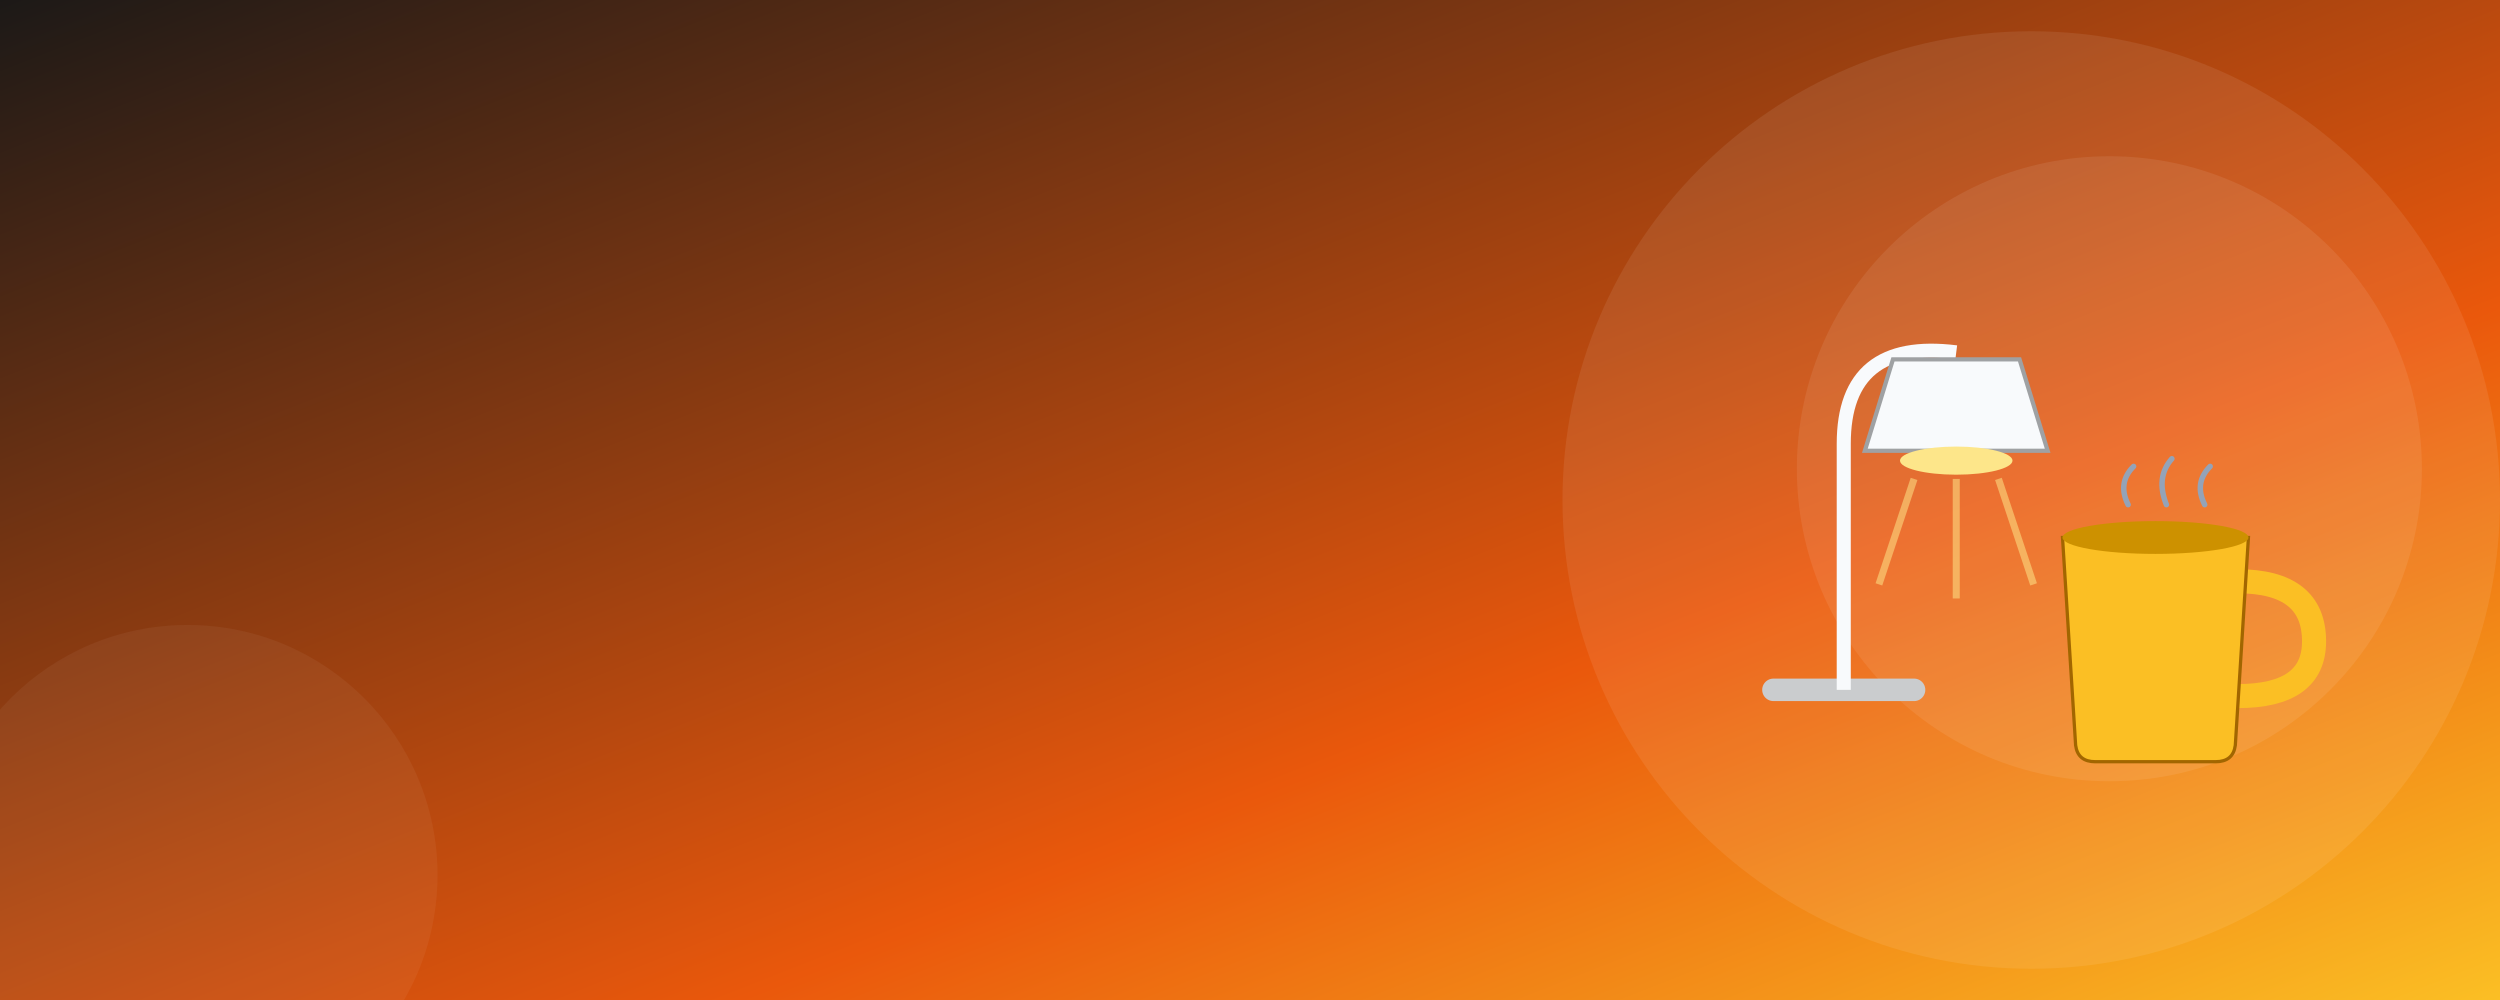
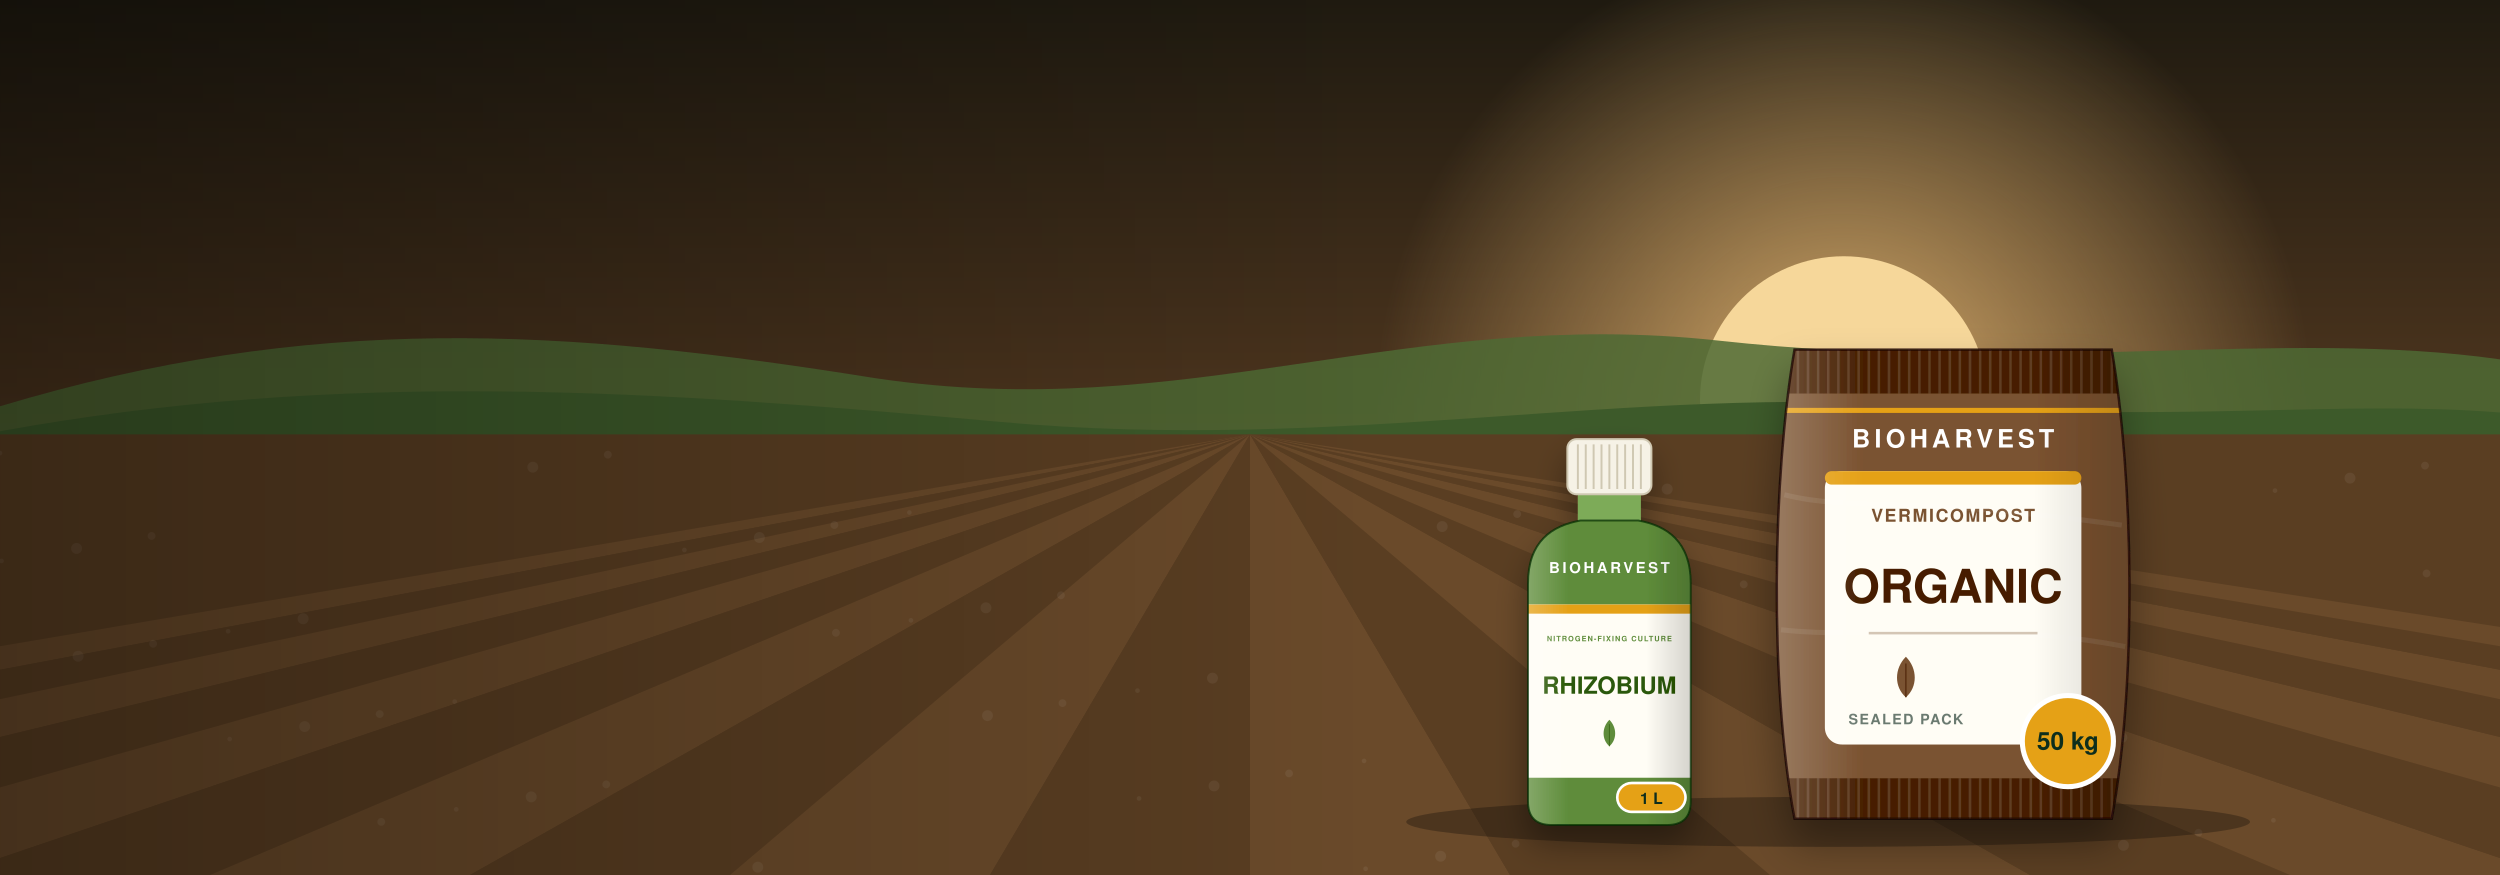
- <svg xmlns="http://www.w3.org/2000/svg" viewBox="0 0 1600 640" width="1600" height="640" preserveAspectRatio="xMidYMid slice">
+ <svg xmlns="http://www.w3.org/2000/svg" viewBox="0 0 1600 560" width="1600" height="560" preserveAspectRatio="xMidYMid slice">
  <defs>
-     <linearGradient id="bg" x1="0" y1="0" x2="1" y2="1">
-       <stop offset="0" stop-color="#1c1917" />
-       <stop offset=".65" stop-color="#ea580c" />
-       <stop offset="1" stop-color="#fbbf24" />
+     <linearGradient id="sky" x1="0" y1="0" x2="0" y2="1">
+       <stop offset="0" stop-color="#1f1a10" />
+       <stop offset=".6" stop-color="#5a3d22" />
+       <stop offset="1" stop-color="#d9a05a" />
    </linearGradient>
-     <linearGradient id="screen" x1="0" y1="0" x2="1" y2="1">
-       <stop offset="0" stop-color="#f8fafc" />
-       <stop offset="1" stop-color="#cbd5e1" />
+     <radialGradient id="glow" cx="50%" cy="50%" r="50%">
+       <stop offset="0" stop-color="#f0c27a" stop-opacity=".85" />
+       <stop offset="1" stop-color="#f0c27a" stop-opacity="0" />
+     </radialGradient>
+     <linearGradient id="scrim" x1="0" y1="0" x2="1" y2="0">
+       <stop offset="0" stop-color="#000" stop-opacity=".35" />
+       <stop offset=".55" stop-color="#000" stop-opacity="0" />
    </linearGradient>
+     <filter id="sh" x="-20%" y="-20%" width="140%" height="150%">
+       <feDropShadow dx="0" dy="14" stdDeviation="12" flood-color="#000" flood-opacity=".35" />
+     </filter>
  </defs>
-   <rect width="1600" height="640" fill="url(#bg)" />
-   <circle cx="1300" cy="320" r="300" fill="#ffffff" opacity=".08" />
-   <circle cx="1350" cy="300" r="200" fill="#ffffff" opacity=".08" />
-   <circle cx="120" cy="560" r="160" fill="#ffffff" opacity=".05" />
-   <g transform="translate(1000 140) scale(.9)">
-     <path d="M150 335 L250 335" stroke="#caccce" stroke-width="16" stroke-linecap="round" />
-     <path d="M200 335 L200 160 Q200 85 280 95" fill="none" stroke="#f8fafc" stroke-width="10" />
-     <path d="M235 100 L325 100 L345 165 L215 165Z" fill="#f8fafc" stroke="#9fa1a3" stroke-width="3" />
-     <ellipse cx="280" cy="172" rx="40" ry="10" fill="#fde68a" />
-     <path d="M250 185 L225 260 M280 185 L280 270 M310 185 L335 260" stroke="#fde68a88" stroke-width="5" />
+   <rect width="1600" height="560" fill="url(#sky)" />
+   <g transform="translate(0 -40)">
+     <circle cx="1180" cy="300" r="300" fill="url(#glow)" />
+     <circle cx="1180" cy="296" r="92" fill="#f6d79a" />
+     <path d="M0 300 C200 240 360 250 560 282 C760 312 900 236 1100 258 C1300 280 1460 250 1600 270 V330 H0Z" fill="#4d6a34" opacity=".85" />
+     <path d="M0 316 C220 276 420 290 640 310 C860 330 1040 286 1240 300 C1400 310 1500 296 1600 304 V340 H0Z" fill="#3d5a2a" />
+     <rect x="0" y="318" width="1600" height="322" fill="#5a3e22" />
+     <polygon points="800,318 -1290,640 -1100,640" fill="#5a3e22" />
+     <polygon points="800,318 -1100,640 -910,640" fill="#6a4a2a" />
+     <polygon points="800,318 -910,640 -720,640" fill="#5a3e22" />
+     <polygon points="800,318 -720,640 -530,640" fill="#6a4a2a" />
+     <polygon points="800,318 -530,640 -340,640" fill="#5a3e22" />
+     <polygon points="800,318 -340,640 -150,640" fill="#6a4a2a" />
+     <polygon points="800,318 -150,640 40,640" fill="#5a3e22" />
+     <polygon points="800,318 40,640 230,640" fill="#6a4a2a" />
+     <polygon points="800,318 230,640 420,640" fill="#5a3e22" />
+     <polygon points="800,318 420,640 610,640" fill="#6a4a2a" />
+     <polygon points="800,318 610,640 800,640" fill="#5a3e22" />
+     <polygon points="800,318 800,640 990,640" fill="#6a4a2a" />
+     <polygon points="800,318 990,640 1180,640" fill="#5a3e22" />
+     <polygon points="800,318 1180,640 1370,640" fill="#6a4a2a" />
+     <polygon points="800,318 1370,640 1560,640" fill="#5a3e22" />
+     <polygon points="800,318 1560,640 1750,640" fill="#6a4a2a" />
+     <polygon points="800,318 1750,640 1940,640" fill="#5a3e22" />
+     <polygon points="800,318 1940,640 2130,640" fill="#6a4a2a" />
+     <polygon points="800,318 2130,640 2320,640" fill="#5a3e22" />
+     <polygon points="800,318 2320,640 2510,640" fill="#6a4a2a" />
+     <polygon points="800,318 2510,640 2700,640" fill="#5a3e22" />
+     <polygon points="800,318 2700,640 2890,640" fill="#6a4a2a" />
+     <circle cx="0" cy="330" r="1.5" fill="#fff" opacity=".06" />
+     <circle cx="97" cy="383" r="2.5" fill="#fff" opacity=".06" />
+     <circle cx="194" cy="436" r="3.5" fill="#fff" opacity=".06" />
+     <circle cx="291" cy="489" r="1.5" fill="#fff" opacity=".06" />
+     <circle cx="388" cy="542" r="2.5" fill="#fff" opacity=".06" />
+     <circle cx="485" cy="595" r="3.5" fill="#fff" opacity=".06" />
+     <circle cx="582" cy="368" r="1.5" fill="#fff" opacity=".06" />
+     <circle cx="679" cy="421" r="2.5" fill="#fff" opacity=".06" />
+     <circle cx="776" cy="474" r="3.5" fill="#fff" opacity=".06" />
+     <circle cx="873" cy="527" r="1.5" fill="#fff" opacity=".06" />
+     <circle cx="970" cy="580" r="2.5" fill="#fff" opacity=".06" />
+     <circle cx="1067" cy="353" r="3.5" fill="#fff" opacity=".06" />
+     <circle cx="1164" cy="406" r="1.5" fill="#fff" opacity=".06" />
+     <circle cx="1261" cy="459" r="2.5" fill="#fff" opacity=".06" />
+     <circle cx="1358" cy="512" r="3.5" fill="#fff" opacity=".06" />
+     <circle cx="1455" cy="565" r="1.5" fill="#fff" opacity=".06" />
+     <circle cx="1552" cy="338" r="2.5" fill="#fff" opacity=".06" />
+     <circle cx="49" cy="391" r="3.5" fill="#fff" opacity=".06" />
+     <circle cx="146" cy="444" r="1.5" fill="#fff" opacity=".06" />
+     <circle cx="243" cy="497" r="2.5" fill="#fff" opacity=".06" />
+     <circle cx="340" cy="550" r="3.5" fill="#fff" opacity=".06" />
+     <circle cx="437" cy="603" r="1.5" fill="#fff" opacity=".06" />
+     <circle cx="534" cy="376" r="2.5" fill="#fff" opacity=".06" />
+     <circle cx="631" cy="429" r="3.5" fill="#fff" opacity=".06" />
+     <circle cx="728" cy="482" r="1.5" fill="#fff" opacity=".06" />
+     <circle cx="825" cy="535" r="2.5" fill="#fff" opacity=".06" />
+     <circle cx="922" cy="588" r="3.5" fill="#fff" opacity=".06" />
+     <circle cx="1019" cy="361" r="1.5" fill="#fff" opacity=".06" />
+     <circle cx="1116" cy="414" r="2.5" fill="#fff" opacity=".06" />
+     <circle cx="1213" cy="467" r="3.5" fill="#fff" opacity=".06" />
+     <circle cx="1310" cy="520" r="1.5" fill="#fff" opacity=".06" />
+     <circle cx="1407" cy="573" r="2.5" fill="#fff" opacity=".06" />
+     <circle cx="1504" cy="346" r="3.5" fill="#fff" opacity=".06" />
+     <circle cx="1" cy="399" r="1.5" fill="#fff" opacity=".06" />
+     <circle cx="98" cy="452" r="2.5" fill="#fff" opacity=".06" />
+     <circle cx="195" cy="505" r="3.5" fill="#fff" opacity=".06" />
+     <circle cx="292" cy="558" r="1.5" fill="#fff" opacity=".06" />
+     <circle cx="389" cy="331" r="2.5" fill="#fff" opacity=".06" />
+     <circle cx="486" cy="384" r="3.5" fill="#fff" opacity=".06" />
+     <circle cx="583" cy="437" r="1.5" fill="#fff" opacity=".06" />
+     <circle cx="680" cy="490" r="2.5" fill="#fff" opacity=".06" />
+     <circle cx="777" cy="543" r="3.5" fill="#fff" opacity=".06" />
+     <circle cx="874" cy="596" r="1.5" fill="#fff" opacity=".06" />
+     <circle cx="971" cy="369" r="2.5" fill="#fff" opacity=".06" />
+     <circle cx="1068" cy="422" r="3.5" fill="#fff" opacity=".06" />
+     <circle cx="1165" cy="475" r="1.5" fill="#fff" opacity=".06" />
+     <circle cx="1262" cy="528" r="2.5" fill="#fff" opacity=".06" />
+     <circle cx="1359" cy="581" r="3.5" fill="#fff" opacity=".06" />
+     <circle cx="1456" cy="354" r="1.5" fill="#fff" opacity=".06" />
+     <circle cx="1553" cy="407" r="2.5" fill="#fff" opacity=".06" />
+     <circle cx="50" cy="460" r="3.5" fill="#fff" opacity=".06" />
+     <circle cx="147" cy="513" r="1.5" fill="#fff" opacity=".06" />
+     <circle cx="244" cy="566" r="2.5" fill="#fff" opacity=".06" />
+     <circle cx="341" cy="339" r="3.5" fill="#fff" opacity=".06" />
+     <circle cx="438" cy="392" r="1.5" fill="#fff" opacity=".06" />
+     <circle cx="535" cy="445" r="2.5" fill="#fff" opacity=".06" />
+     <circle cx="632" cy="498" r="3.5" fill="#fff" opacity=".06" />
+     <circle cx="729" cy="551" r="1.5" fill="#fff" opacity=".06" />
+     <circle cx="826" cy="604" r="2.5" fill="#fff" opacity=".06" />
+     <circle cx="923" cy="377" r="3.5" fill="#fff" opacity=".06" />
  </g>
-   <g transform="translate(1250 260) scale(.7)">
-     <path d="M260 160 Q330 160 330 215 Q330 265 260 265" fill="none" stroke="#fbbf24" stroke-width="22" />
-     <path d="M100 120 L270 120 L258 310 Q256 325 240 325 L130 325 Q114 325 112 310Z" fill="#fbbf24" stroke="#a26600" stroke-width="3" />
-     <ellipse cx="185" cy="120" rx="85" ry="15" fill="#cd9100" />
-     <path d="M160 90 Q150 70 165 55 M195 90 Q185 65 200 48 M230 90 Q220 70 235 55" stroke="#94a3b8" stroke-width="5" fill="none" stroke-linecap="round" />
+   <rect width="1600" height="560" fill="url(#scrim)" />
+   <ellipse cx="1170" cy="526" rx="270" ry="16" fill="#000" opacity=".28" />
+   <g filter="url(#sh)" transform="translate(1034 154.64) scale(1.08)">
+     <defs>
+       <clipPath id="bagclip">
+         <path d="M106 64 C93 140 91 262 106 342 L294 342 C309 262 307 140 294 64 Z" />
+       </clipPath>
+       <linearGradient id="sheen" x1="0" y1="0" x2="1" y2="0">
+         <stop offset="0" stop-color="#fff" stop-opacity=".30" />
+         <stop offset=".28" stop-color="#fff" stop-opacity="0" />
+         <stop offset=".7" stop-color="#000" stop-opacity="0" />
+         <stop offset="1" stop-color="#000" stop-opacity=".2" />
+       </linearGradient>
+     </defs>
+     <g clip-path="url(#bagclip)">
+       <rect x="80" y="50" width="240" height="310" fill="#7a5230" />
+       <rect x="90" y="60" width="220" height="30" fill="#471f00" />
+       <line x1="96" y1="60" x2="96" y2="90" stroke="#fff" stroke-opacity=".13" stroke-width="1.5" />
+       <line x1="102" y1="60" x2="102" y2="90" stroke="#fff" stroke-opacity=".13" stroke-width="1.5" />
+       <line x1="108" y1="60" x2="108" y2="90" stroke="#fff" stroke-opacity=".13" stroke-width="1.5" />
+       <line x1="114" y1="60" x2="114" y2="90" stroke="#fff" stroke-opacity=".13" stroke-width="1.5" />
+       <line x1="120" y1="60" x2="120" y2="90" stroke="#fff" stroke-opacity=".13" stroke-width="1.5" />
+       <line x1="126" y1="60" x2="126" y2="90" stroke="#fff" stroke-opacity=".13" stroke-width="1.5" />
+       <line x1="132" y1="60" x2="132" y2="90" stroke="#fff" stroke-opacity=".13" stroke-width="1.5" />
+       <line x1="138" y1="60" x2="138" y2="90" stroke="#fff" stroke-opacity=".13" stroke-width="1.5" />
+       <line x1="144" y1="60" x2="144" y2="90" stroke="#fff" stroke-opacity=".13" stroke-width="1.5" />
+       <line x1="150" y1="60" x2="150" y2="90" stroke="#fff" stroke-opacity=".13" stroke-width="1.5" />
+       <line x1="156" y1="60" x2="156" y2="90" stroke="#fff" stroke-opacity=".13" stroke-width="1.5" />
+       <line x1="162" y1="60" x2="162" y2="90" stroke="#fff" stroke-opacity=".13" stroke-width="1.5" />
+       <line x1="168" y1="60" x2="168" y2="90" stroke="#fff" stroke-opacity=".13" stroke-width="1.5" />
+       <line x1="174" y1="60" x2="174" y2="90" stroke="#fff" stroke-opacity=".13" stroke-width="1.5" />
+       <line x1="180" y1="60" x2="180" y2="90" stroke="#fff" stroke-opacity=".13" stroke-width="1.5" />
+       <line x1="186" y1="60" x2="186" y2="90" stroke="#fff" stroke-opacity=".13" stroke-width="1.5" />
+       <line x1="192" y1="60" x2="192" y2="90" stroke="#fff" stroke-opacity=".13" stroke-width="1.5" />
+       <line x1="198" y1="60" x2="198" y2="90" stroke="#fff" stroke-opacity=".13" stroke-width="1.5" />
+       <line x1="204" y1="60" x2="204" y2="90" stroke="#fff" stroke-opacity=".13" stroke-width="1.5" />
+       <line x1="210" y1="60" x2="210" y2="90" stroke="#fff" stroke-opacity=".13" stroke-width="1.5" />
+       <line x1="216" y1="60" x2="216" y2="90" stroke="#fff" stroke-opacity=".13" stroke-width="1.5" />
+       <line x1="222" y1="60" x2="222" y2="90" stroke="#fff" stroke-opacity=".13" stroke-width="1.5" />
+       <line x1="228" y1="60" x2="228" y2="90" stroke="#fff" stroke-opacity=".13" stroke-width="1.5" />
+       <line x1="234" y1="60" x2="234" y2="90" stroke="#fff" stroke-opacity=".13" stroke-width="1.5" />
+       <line x1="240" y1="60" x2="240" y2="90" stroke="#fff" stroke-opacity=".13" stroke-width="1.5" />
+       <line x1="246" y1="60" x2="246" y2="90" stroke="#fff" stroke-opacity=".13" stroke-width="1.5" />
+       <line x1="252" y1="60" x2="252" y2="90" stroke="#fff" stroke-opacity=".13" stroke-width="1.5" />
+       <line x1="258" y1="60" x2="258" y2="90" stroke="#fff" stroke-opacity=".13" stroke-width="1.5" />
+       <line x1="264" y1="60" x2="264" y2="90" stroke="#fff" stroke-opacity=".13" stroke-width="1.5" />
+       <line x1="270" y1="60" x2="270" y2="90" stroke="#fff" stroke-opacity=".13" stroke-width="1.5" />
+       <line x1="276" y1="60" x2="276" y2="90" stroke="#fff" stroke-opacity=".13" stroke-width="1.5" />
+       <line x1="282" y1="60" x2="282" y2="90" stroke="#fff" stroke-opacity=".13" stroke-width="1.5" />
+       <line x1="288" y1="60" x2="288" y2="90" stroke="#fff" stroke-opacity=".13" stroke-width="1.5" />
+       <line x1="294" y1="60" x2="294" y2="90" stroke="#fff" stroke-opacity=".13" stroke-width="1.5" />
+       <line x1="300" y1="60" x2="300" y2="90" stroke="#fff" stroke-opacity=".13" stroke-width="1.5" />
+       <line x1="306" y1="60" x2="306" y2="90" stroke="#fff" stroke-opacity=".13" stroke-width="1.5" />
+       <rect x="90" y="318" width="220" height="28" fill="#471f00" />
+       <line x1="96" y1="318" x2="96" y2="346" stroke="#fff" stroke-opacity=".13" stroke-width="1.5" />
+       <line x1="102" y1="318" x2="102" y2="346" stroke="#fff" stroke-opacity=".13" stroke-width="1.5" />
+       <line x1="108" y1="318" x2="108" y2="346" stroke="#fff" stroke-opacity=".13" stroke-width="1.5" />
+       <line x1="114" y1="318" x2="114" y2="346" stroke="#fff" stroke-opacity=".13" stroke-width="1.5" />
+       <line x1="120" y1="318" x2="120" y2="346" stroke="#fff" stroke-opacity=".13" stroke-width="1.5" />
+       <line x1="126" y1="318" x2="126" y2="346" stroke="#fff" stroke-opacity=".13" stroke-width="1.5" />
+       <line x1="132" y1="318" x2="132" y2="346" stroke="#fff" stroke-opacity=".13" stroke-width="1.5" />
+       <line x1="138" y1="318" x2="138" y2="346" stroke="#fff" stroke-opacity=".13" stroke-width="1.5" />
+       <line x1="144" y1="318" x2="144" y2="346" stroke="#fff" stroke-opacity=".13" stroke-width="1.5" />
+       <line x1="150" y1="318" x2="150" y2="346" stroke="#fff" stroke-opacity=".13" stroke-width="1.5" />
+       <line x1="156" y1="318" x2="156" y2="346" stroke="#fff" stroke-opacity=".13" stroke-width="1.5" />
+       <line x1="162" y1="318" x2="162" y2="346" stroke="#fff" stroke-opacity=".13" stroke-width="1.5" />
+       <line x1="168" y1="318" x2="168" y2="346" stroke="#fff" stroke-opacity=".13" stroke-width="1.5" />
+       <line x1="174" y1="318" x2="174" y2="346" stroke="#fff" stroke-opacity=".13" stroke-width="1.5" />
+       <line x1="180" y1="318" x2="180" y2="346" stroke="#fff" stroke-opacity=".13" stroke-width="1.5" />
+       <line x1="186" y1="318" x2="186" y2="346" stroke="#fff" stroke-opacity=".13" stroke-width="1.5" />
+       <line x1="192" y1="318" x2="192" y2="346" stroke="#fff" stroke-opacity=".13" stroke-width="1.5" />
+       <line x1="198" y1="318" x2="198" y2="346" stroke="#fff" stroke-opacity=".13" stroke-width="1.5" />
+       <line x1="204" y1="318" x2="204" y2="346" stroke="#fff" stroke-opacity=".13" stroke-width="1.5" />
+       <line x1="210" y1="318" x2="210" y2="346" stroke="#fff" stroke-opacity=".13" stroke-width="1.5" />
+       <line x1="216" y1="318" x2="216" y2="346" stroke="#fff" stroke-opacity=".13" stroke-width="1.5" />
+       <line x1="222" y1="318" x2="222" y2="346" stroke="#fff" stroke-opacity=".13" stroke-width="1.5" />
+       <line x1="228" y1="318" x2="228" y2="346" stroke="#fff" stroke-opacity=".13" stroke-width="1.5" />
+       <line x1="234" y1="318" x2="234" y2="346" stroke="#fff" stroke-opacity=".13" stroke-width="1.5" />
+       <line x1="240" y1="318" x2="240" y2="346" stroke="#fff" stroke-opacity=".13" stroke-width="1.5" />
+       <line x1="246" y1="318" x2="246" y2="346" stroke="#fff" stroke-opacity=".13" stroke-width="1.5" />
+       <line x1="252" y1="318" x2="252" y2="346" stroke="#fff" stroke-opacity=".13" stroke-width="1.5" />
+       <line x1="258" y1="318" x2="258" y2="346" stroke="#fff" stroke-opacity=".13" stroke-width="1.5" />
+       <line x1="264" y1="318" x2="264" y2="346" stroke="#fff" stroke-opacity=".13" stroke-width="1.5" />
+       <line x1="270" y1="318" x2="270" y2="346" stroke="#fff" stroke-opacity=".13" stroke-width="1.5" />
+       <line x1="276" y1="318" x2="276" y2="346" stroke="#fff" stroke-opacity=".13" stroke-width="1.5" />
+       <line x1="282" y1="318" x2="282" y2="346" stroke="#fff" stroke-opacity=".13" stroke-width="1.5" />
+       <line x1="288" y1="318" x2="288" y2="346" stroke="#fff" stroke-opacity=".13" stroke-width="1.5" />
+       <line x1="294" y1="318" x2="294" y2="346" stroke="#fff" stroke-opacity=".13" stroke-width="1.5" />
+       <line x1="300" y1="318" x2="300" y2="346" stroke="#fff" stroke-opacity=".13" stroke-width="1.5" />
+       <line x1="306" y1="318" x2="306" y2="346" stroke="#fff" stroke-opacity=".13" stroke-width="1.5" />
+       <path d="M90 100 H310" stroke="#e5a117" stroke-width="3" />
+       <text x="200" y="122" font-family="Helvetica, Arial, sans-serif" font-size="15" font-weight="800" fill="#ffffff" text-anchor="middle" letter-spacing="2.5">BIOHARVEST</text>
+       <rect x="124" y="136" width="152" height="162" rx="10" fill="#fffdf5" />
+       <rect x="124" y="136" width="152" height="8" rx="4" fill="#e5a117" />
+       <text x="200" y="166" font-family="Helvetica, Arial, sans-serif" font-size="10.5" font-weight="700" fill="#7a5230" text-anchor="middle" letter-spacing="1">VERMICOMPOST</text>
+       <text x="200" y="214" font-family="Helvetica, Arial, sans-serif" font-size="27.6" font-weight="800" fill="#471f00" text-anchor="middle" letter-spacing="0">ORGANIC</text>
+       <path d="M150 232 H250" stroke="#7a5230" stroke-opacity=".35" stroke-width="1.5" />
+       <path transform="translate(172 270) rotate(0) scale(0.5)" d="M0 0 C-14 -12 -14 -34 0 -48 C14 -34 14 -12 0 0Z" fill="#7a5230" />
+       <path transform="translate(172 270) rotate(0) scale(0.5)" d="M0 0 L0 -40" stroke="#542c0a" stroke-width="1.6" fill="none" />
+       <text x="172" y="286" font-family="Helvetica, Arial, sans-serif" font-size="8.5" font-weight="700" fill="#6b7a70" text-anchor="middle" letter-spacing="0.8">SEALED PACK</text>
+       <path d="M100 150 C140 160 170 150 300 168 M98 230 C150 236 220 224 302 240" stroke="#fff" stroke-opacity=".08" stroke-width="3" fill="none" />
+       <rect x="80" y="50" width="240" height="310" fill="url(#sheen)" />
+     </g>
+     <path d="M106 64 C93 140 91 262 106 342 L294 342 C309 262 307 140 294 64 Z" fill="none" stroke="#190000" stroke-width="1.5" stroke-opacity=".7" />
+     <circle cx="268" cy="296" r="27" fill="#e5a117" stroke="#fff" stroke-width="3" />
+     <text x="268" y="301" font-family="Helvetica, Arial, sans-serif" font-size="14.5" font-weight="800" fill="#0f2e1d" text-anchor="middle" letter-spacing="0">50 kg</text>
+   </g>
+   <g filter="url(#sh)" transform="translate(862 239.04) scale(.84)">
+     <defs>
+       <clipPath id="botclip">
+         <path d="M138 160 C138 128 156 116 178 112 L222 112 C244 116 262 128 262 160 L262 326 Q262 344 244 344 L156 344 Q138 344 138 326 Z" />
+       </clipPath>
+       <linearGradient id="sheen" x1="0" y1="0" x2="1" y2="0">
+         <stop offset="0" stop-color="#fff" stop-opacity=".34" />
+         <stop offset=".25" stop-color="#fff" stop-opacity="0" />
+         <stop offset=".72" stop-color="#000" stop-opacity="0" />
+         <stop offset="1" stop-color="#000" stop-opacity=".22" />
+       </linearGradient>
+     </defs>
+     <rect x="176" y="86" width="48" height="30" fill="#7dab59" />
+     <rect x="168" y="50" width="64" height="42" rx="7" fill="#f6f2e6" stroke="#cfc8b2" stroke-width="1.5" />
+     <line x1="176" y1="54" x2="176" y2="88" stroke="#cfc8b2" stroke-width="1.5" />
+     <line x1="182" y1="54" x2="182" y2="88" stroke="#cfc8b2" stroke-width="1.5" />
+     <line x1="188" y1="54" x2="188" y2="88" stroke="#cfc8b2" stroke-width="1.5" />
+     <line x1="194" y1="54" x2="194" y2="88" stroke="#cfc8b2" stroke-width="1.5" />
+     <line x1="200" y1="54" x2="200" y2="88" stroke="#cfc8b2" stroke-width="1.5" />
+     <line x1="206" y1="54" x2="206" y2="88" stroke="#cfc8b2" stroke-width="1.5" />
+     <line x1="212" y1="54" x2="212" y2="88" stroke="#cfc8b2" stroke-width="1.5" />
+     <line x1="218" y1="54" x2="218" y2="88" stroke="#cfc8b2" stroke-width="1.5" />
+     <line x1="224" y1="54" x2="224" y2="88" stroke="#cfc8b2" stroke-width="1.5" />
+     <g clip-path="url(#botclip)">
+       <rect x="130" y="100" width="140" height="250" fill="#5e8c3a" />
+       <rect x="130" y="176" width="140" height="132" fill="#fffdf5" />
+       <rect x="130" y="176" width="140" height="7" fill="#e5a117" />
+       <text x="200" y="152" font-family="Helvetica, Arial, sans-serif" font-size="11.4" font-weight="800" fill="#ffffff" text-anchor="middle" letter-spacing="2">BIOHARVEST</text>
+       <text x="200" y="204" font-family="Helvetica, Arial, sans-serif" font-size="5.6" font-weight="700" fill="#5e8c3a" text-anchor="middle" letter-spacing="0.8">NITROGEN-FIXING CULTURE</text>
+       <text x="200" y="244" font-family="Helvetica, Arial, sans-serif" font-size="18.1" font-weight="800" fill="#2b5907" text-anchor="middle" letter-spacing="0">RHIZOBIUM</text>
+       <path transform="translate(200 284) rotate(0) scale(0.42)" d="M0 0 C-14 -12 -14 -34 0 -48 C14 -34 14 -12 0 0Z" fill="#5e8c3a" />
+       <path transform="translate(200 284) rotate(0) scale(0.42)" d="M0 0 L0 -40" stroke="#386614" stroke-width="1.6" fill="none" />
+       <rect x="130" y="100" width="140" height="250" fill="url(#sheen)" />
+     </g>
+     <path d="M138 160 C138 128 156 116 178 112 L222 112 C244 116 262 128 262 160 L262 326 Q262 344 244 344 L156 344 Q138 344 138 326 Z" fill="none" stroke="#002b00" stroke-width="1.5" stroke-opacity=".7" />
+     <rect x="206" y="312" width="52" height="22" rx="11" fill="#e5a117" stroke="#fff" stroke-width="2" />
+     <text x="232" y="328" font-family="Helvetica, Arial, sans-serif" font-size="12" font-weight="800" fill="#0f2e1d" text-anchor="middle" letter-spacing="0">1 L</text>
  </g>
</svg>
